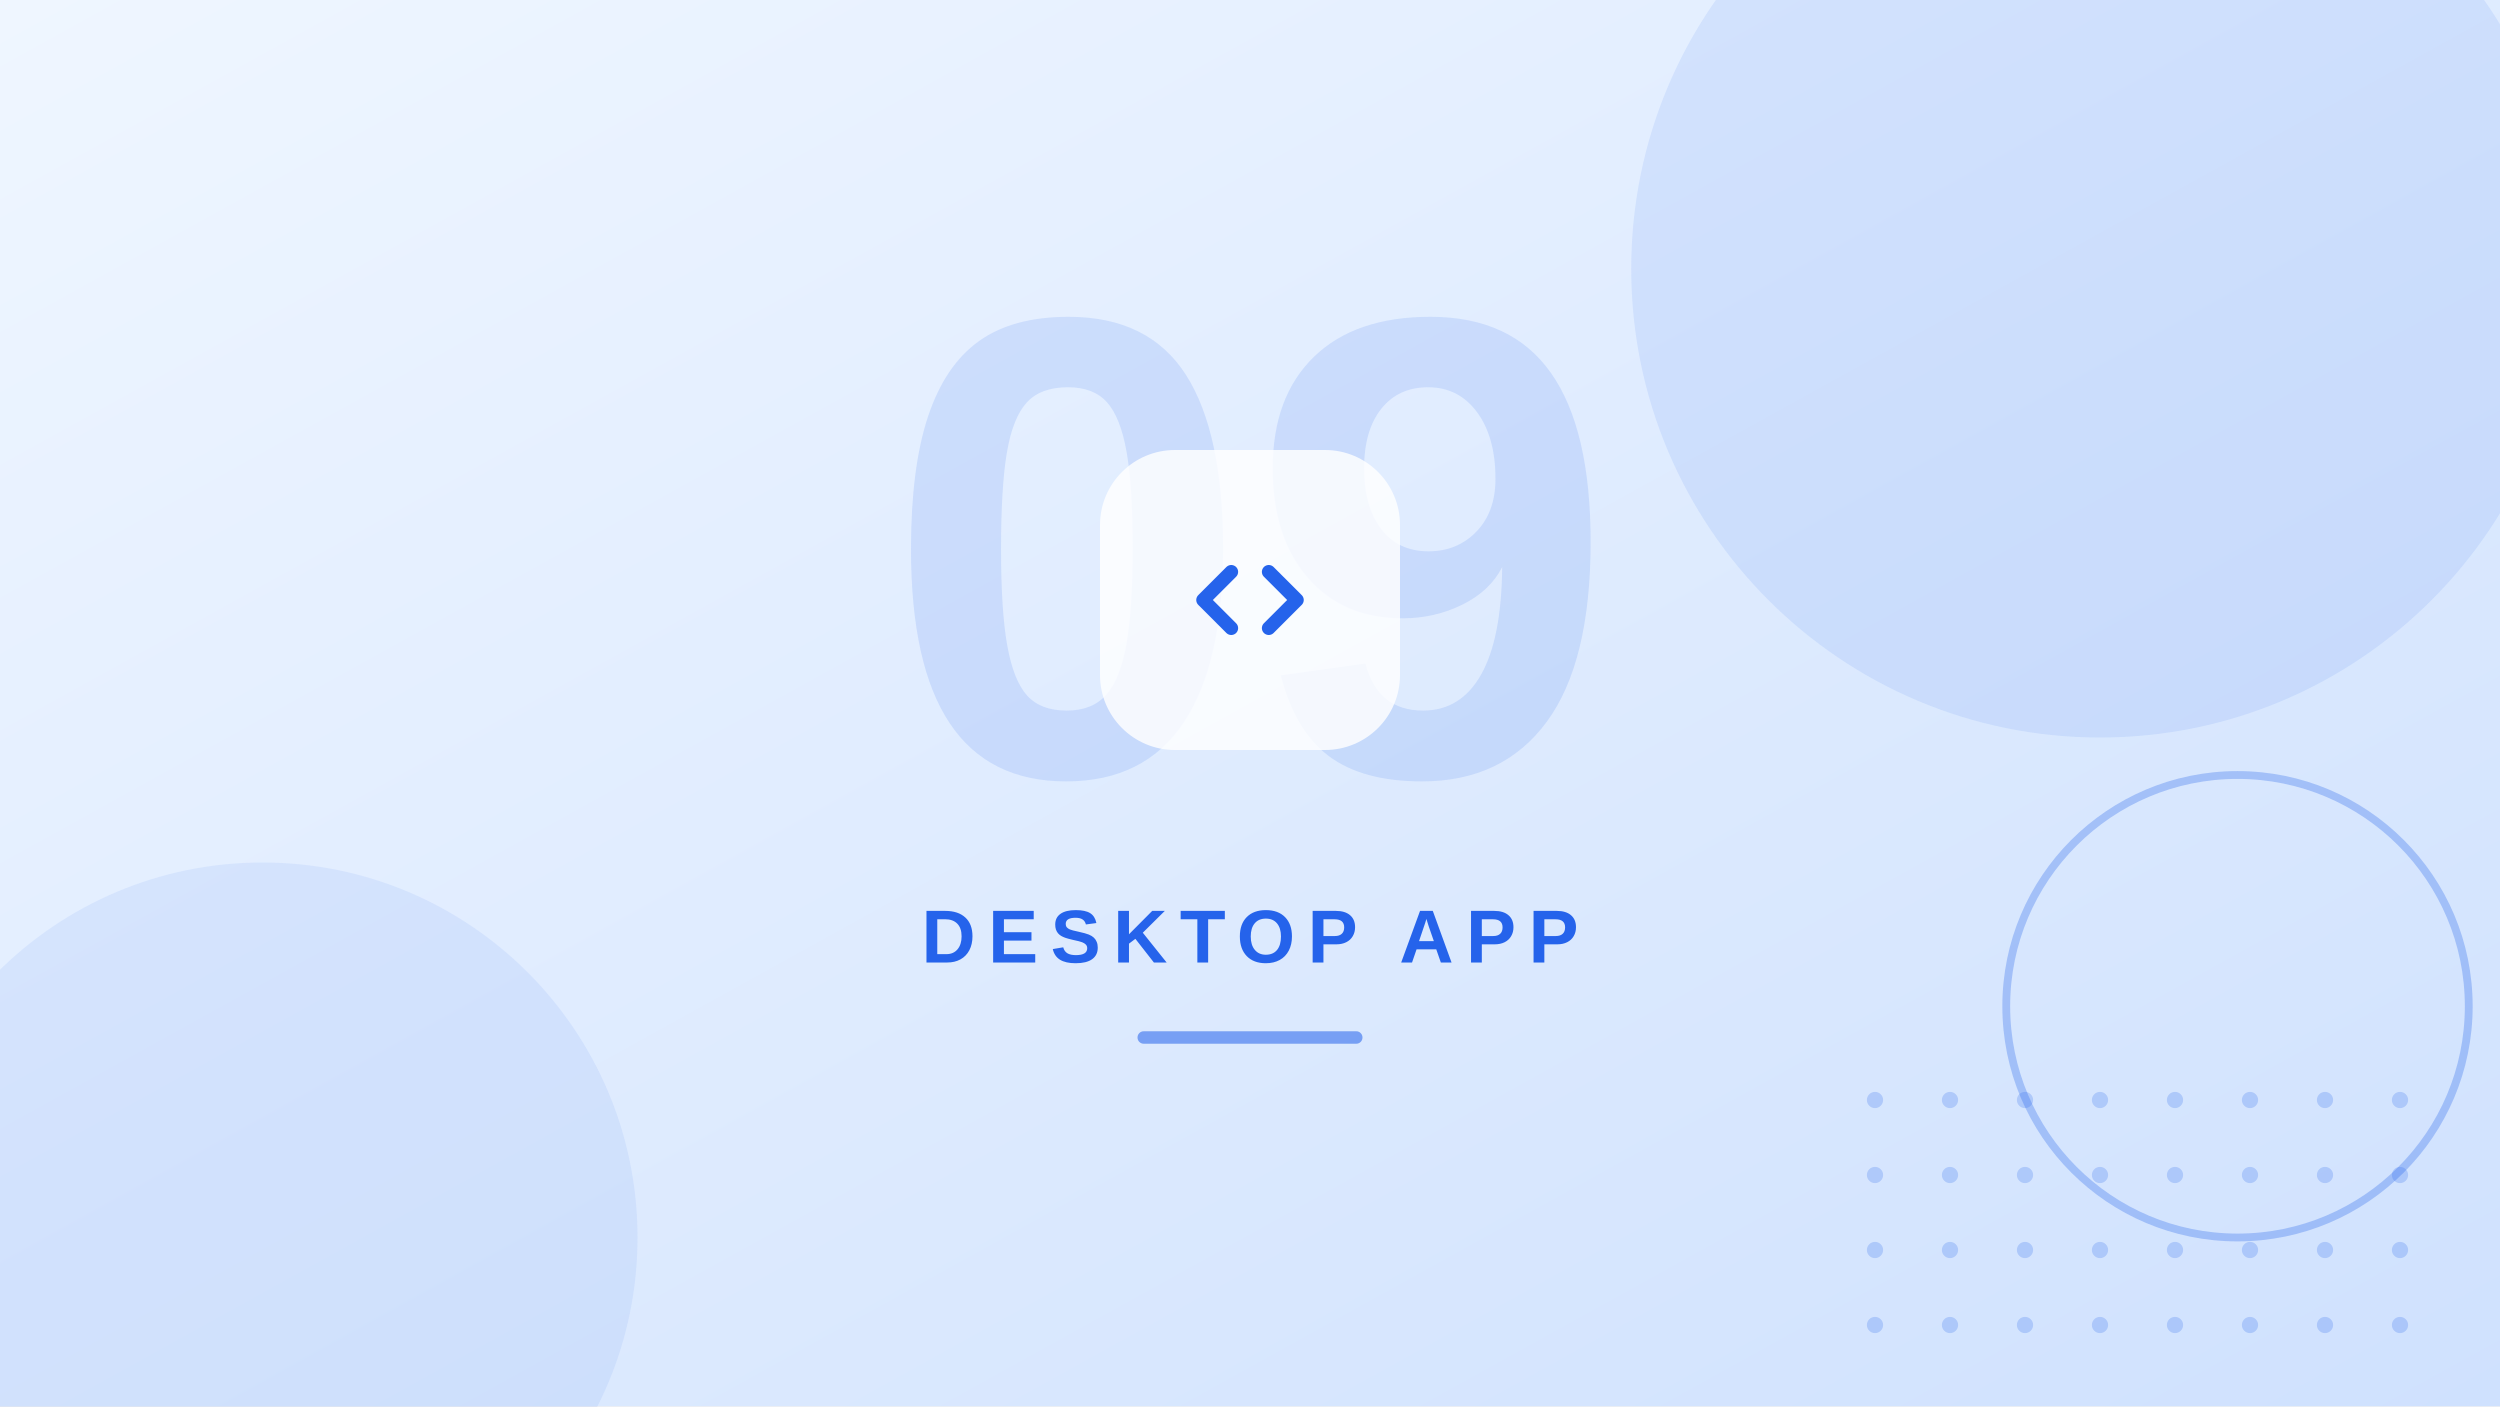
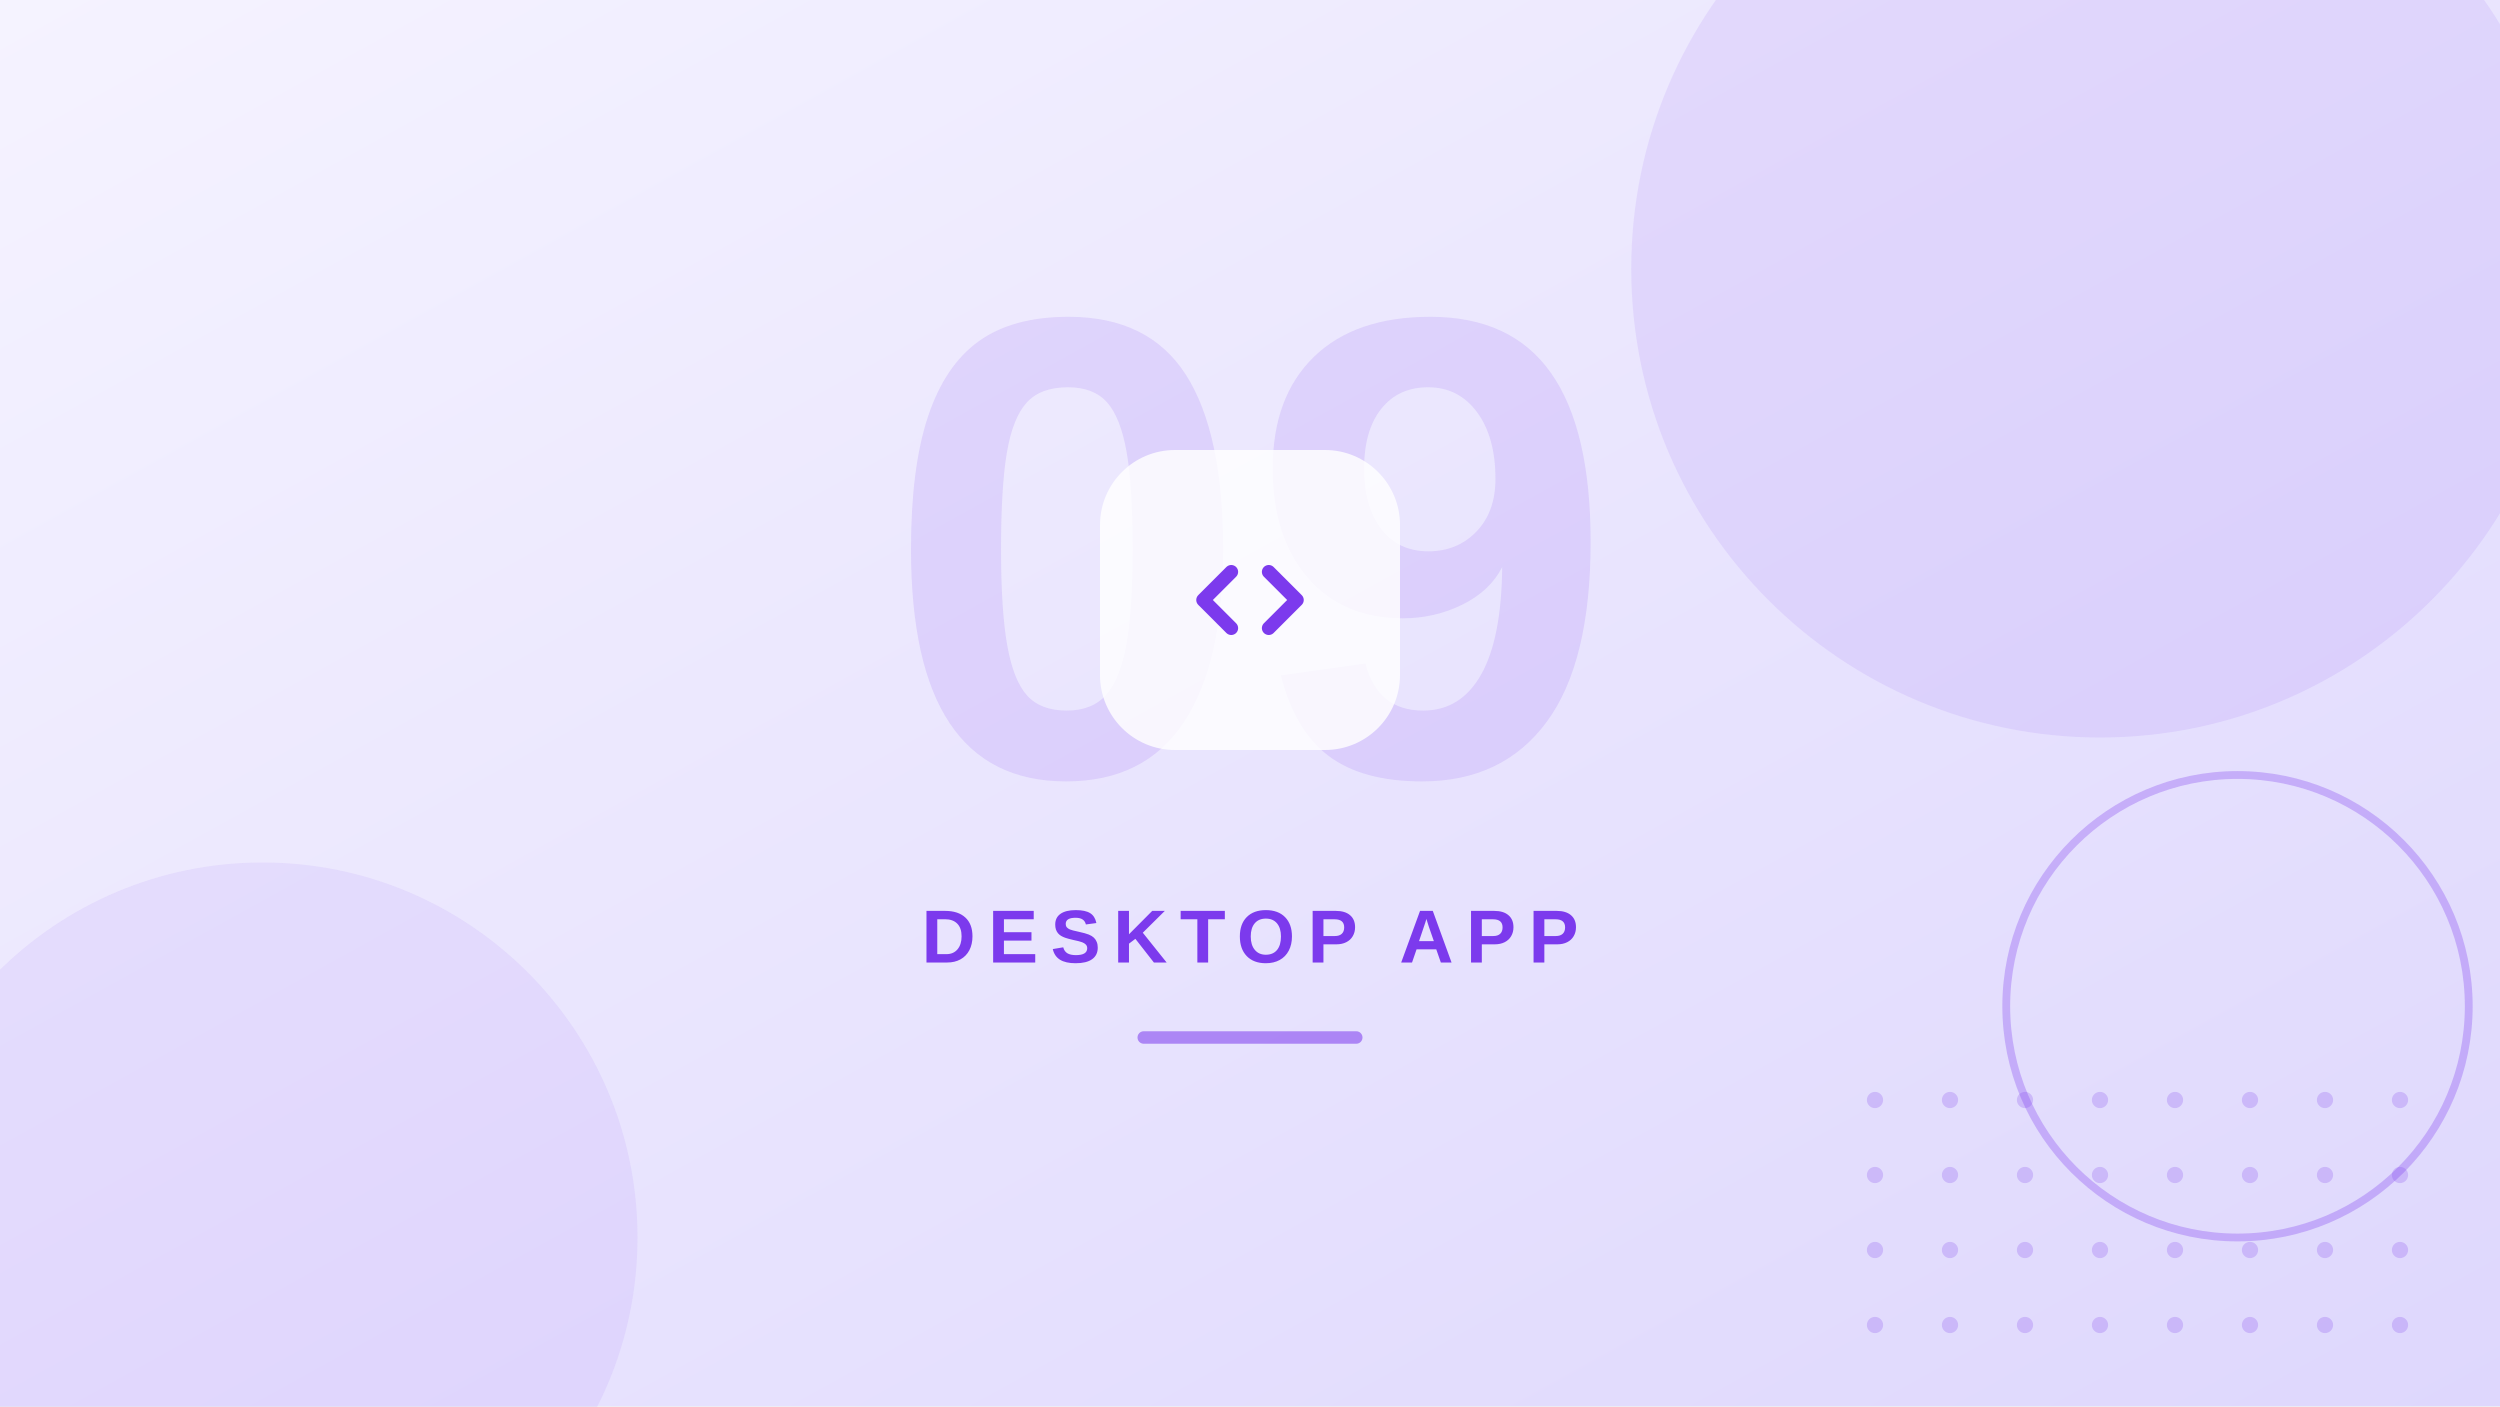
<svg xmlns="http://www.w3.org/2000/svg" width="800" height="450" viewBox="0 0 800 450" role="img" aria-label="DESKTOP APP">
  <defs>
    <linearGradient id="bg" x1="0" y1="0" x2="1" y2="1">
-       <stop offset="0" stop-color="#eff6ff" />
-       <stop offset="1" stop-color="#cfe1fe" />
+       <stop offset="0" stop-color="#f5f3ff" />
+       <stop offset="1" stop-color="#ded7fd" />
    </linearGradient>
  </defs>
  <rect width="800" height="450" fill="url(#bg)" />
-   <circle cx="672" cy="86" r="150" fill="#2563eb" opacity="0.10" />
-   <circle cx="716" cy="322" r="74" fill="none" stroke="#2563eb" stroke-width="2.5" opacity="0.30" />
-   <circle cx="84" cy="396" r="120" fill="#2563eb" opacity="0.08" />
-   <g fill="#2563eb" opacity="0.22">
+   <circle cx="672" cy="86" r="150" fill="#7c3aed" opacity="0.10" />
+   <circle cx="716" cy="322" r="74" fill="none" stroke="#7c3aed" stroke-width="2.5" opacity="0.30" />
+   <circle cx="84" cy="396" r="120" fill="#7c3aed" opacity="0.08" />
+   <g fill="#7c3aed" opacity="0.22">
    <circle cx="600" cy="352" r="2.6" />
    <circle cx="624" cy="352" r="2.6" />
    <circle cx="648" cy="352" r="2.6" />
    <circle cx="672" cy="352" r="2.6" />
    <circle cx="696" cy="352" r="2.6" />
    <circle cx="720" cy="352" r="2.6" />
    <circle cx="744" cy="352" r="2.6" />
    <circle cx="768" cy="352" r="2.6" />
    <circle cx="600" cy="376" r="2.6" />
    <circle cx="624" cy="376" r="2.6" />
    <circle cx="648" cy="376" r="2.6" />
    <circle cx="672" cy="376" r="2.6" />
    <circle cx="696" cy="376" r="2.6" />
    <circle cx="720" cy="376" r="2.6" />
    <circle cx="744" cy="376" r="2.6" />
    <circle cx="768" cy="376" r="2.6" />
    <circle cx="600" cy="400" r="2.6" />
    <circle cx="624" cy="400" r="2.6" />
    <circle cx="648" cy="400" r="2.6" />
    <circle cx="672" cy="400" r="2.6" />
    <circle cx="696" cy="400" r="2.6" />
    <circle cx="720" cy="400" r="2.6" />
    <circle cx="744" cy="400" r="2.6" />
    <circle cx="768" cy="400" r="2.6" />
    <circle cx="600" cy="424" r="2.6" />
    <circle cx="624" cy="424" r="2.6" />
    <circle cx="648" cy="424" r="2.6" />
    <circle cx="672" cy="424" r="2.6" />
    <circle cx="696" cy="424" r="2.6" />
    <circle cx="720" cy="424" r="2.6" />
    <circle cx="744" cy="424" r="2.6" />
    <circle cx="768" cy="424" r="2.6" />
  </g>
-   <text x="400" y="248" text-anchor="middle" font-family="Segoe UI, Arial, sans-serif" font-size="210" font-weight="800" fill="#2563eb" opacity="0.13">09</text>
+   <text x="400" y="248" text-anchor="middle" font-family="Segoe UI, Arial, sans-serif" font-size="210" font-weight="800" fill="#7c3aed" opacity="0.13">09</text>
  <rect x="352" y="144" width="96" height="96" rx="24" fill="#ffffff" opacity="0.82" />
-   <path d="M9 7.5L4.5 12 9 16.5M15 7.5l4.5 4.5L15 16.5" fill="none" stroke="#2563eb" stroke-width="2.2" stroke-linecap="round" stroke-linejoin="round" transform="translate(376,168) scale(2)" />
-   <text x="400" y="308" text-anchor="middle" font-family="Segoe UI, Arial, sans-serif" font-size="24" font-weight="600" letter-spacing="4" fill="#2563eb">DESKTOP APP</text>
-   <rect x="364" y="330" width="72" height="4" rx="2" fill="#2563eb" opacity="0.55" />
+   <path d="M9 7.5L4.5 12 9 16.5M15 7.5l4.5 4.5L15 16.5" fill="none" stroke="#7c3aed" stroke-width="2.2" stroke-linecap="round" stroke-linejoin="round" transform="translate(376,168) scale(2)" />
+   <text x="400" y="308" text-anchor="middle" font-family="Segoe UI, Arial, sans-serif" font-size="24" font-weight="600" letter-spacing="4" fill="#7c3aed">DESKTOP APP</text>
+   <rect x="364" y="330" width="72" height="4" rx="2" fill="#7c3aed" opacity="0.55" />
</svg>
